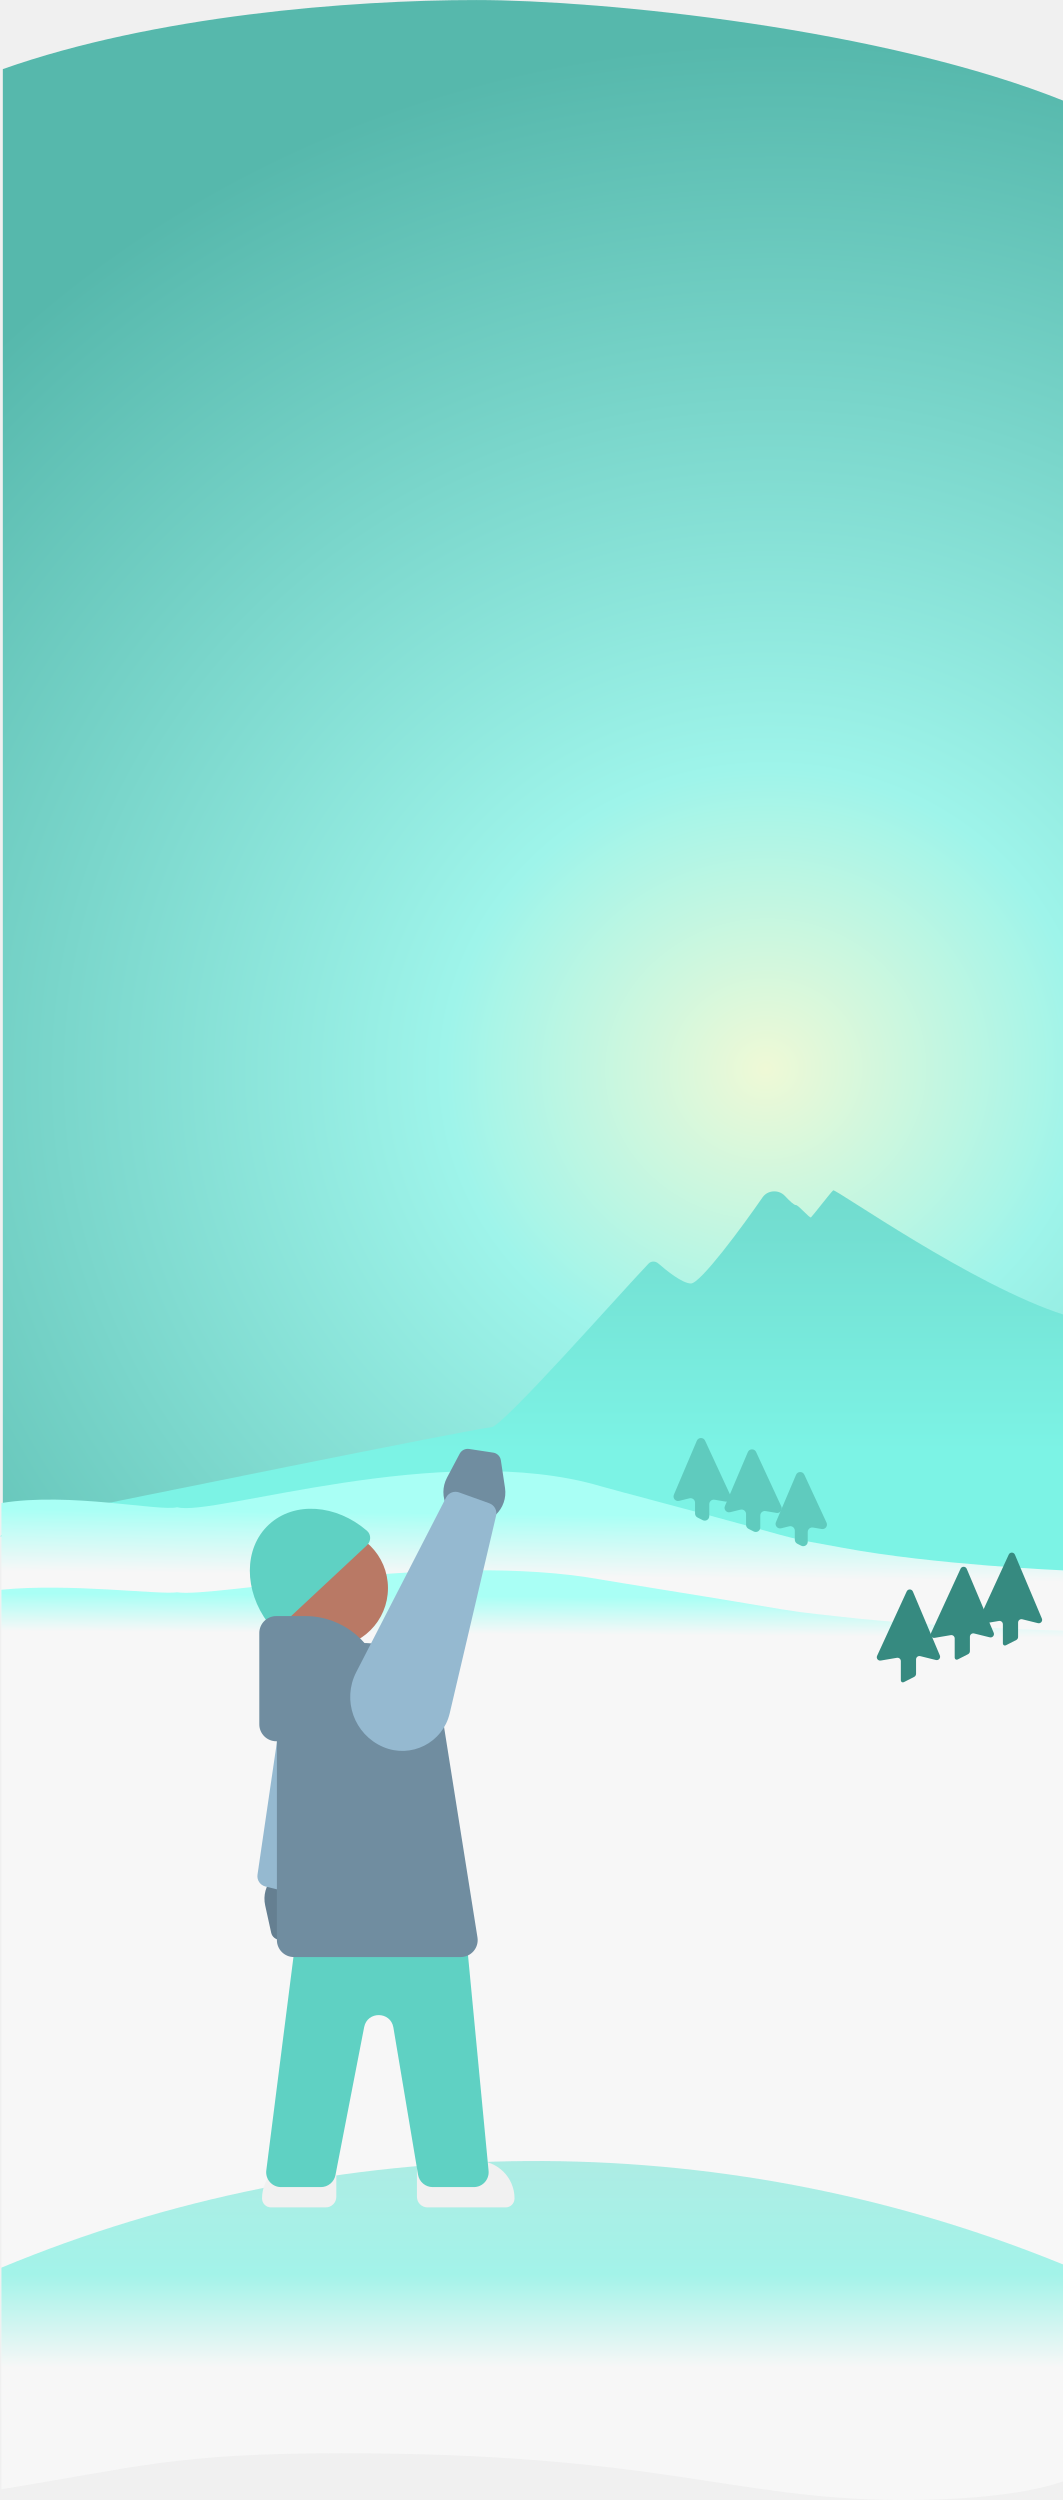
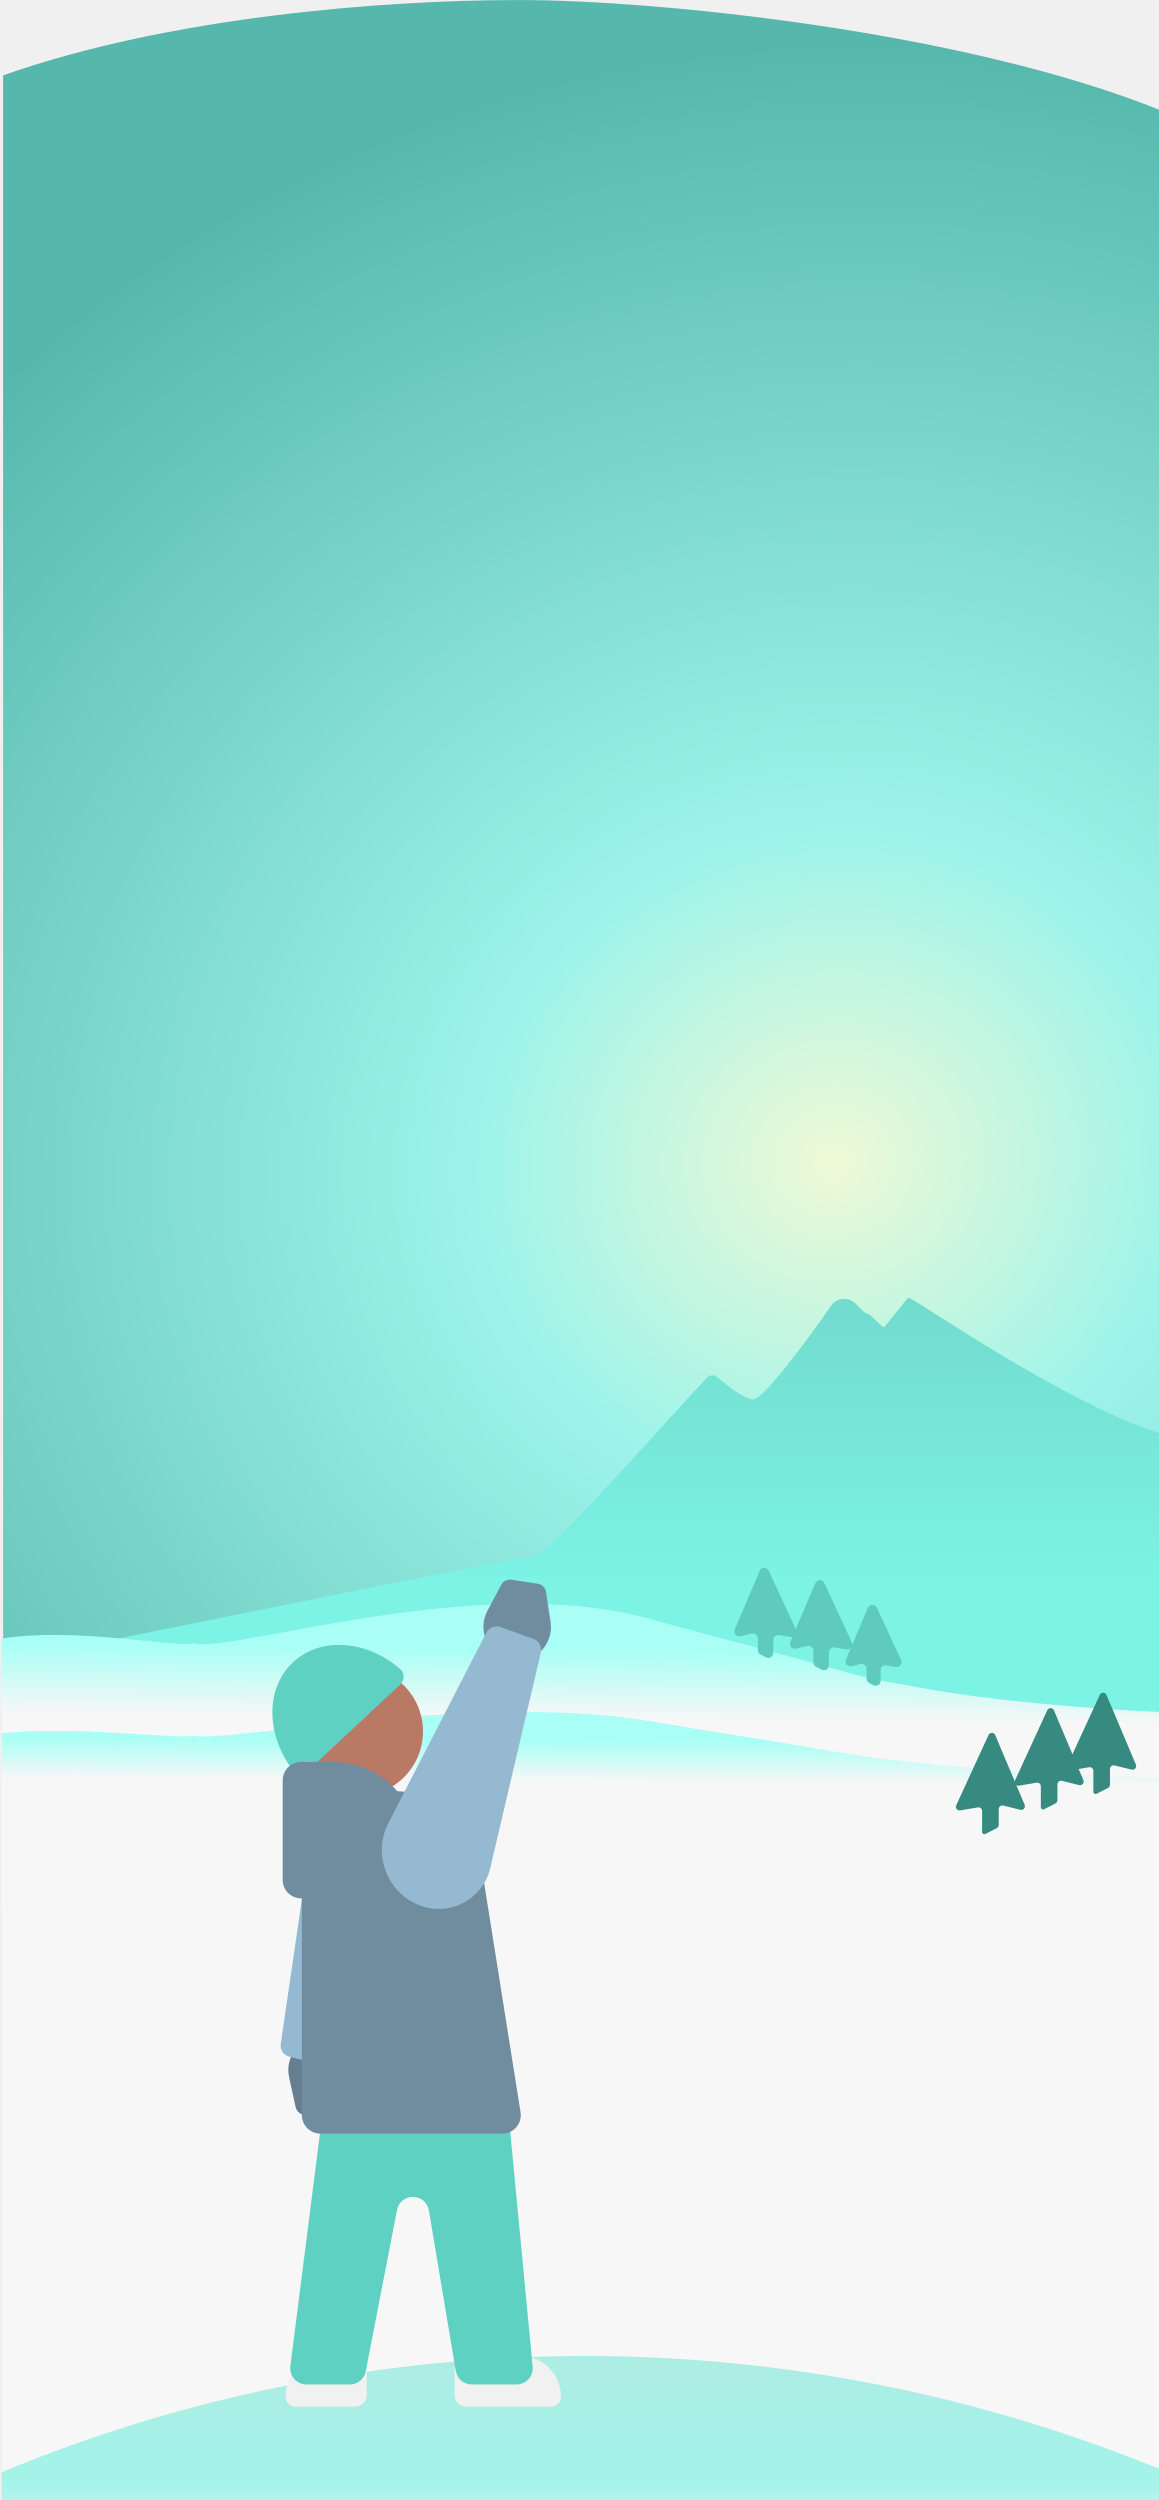
- <svg xmlns="http://www.w3.org/2000/svg" width="100%" height="100%" viewBox="0 0 375 882" fill="none">
-   <path d="M1 24.378C54.5 5.5 123.5 0.011 168 0.011C212.5 0.012 312 10 376 35.858V541.316C376 541.316 338.814 520.803 284.267 520.803C227.501 520.803 177.852 536.317 121.095 552.02C66.5 567.124 48.824 604.505 1 599.552L1 24.378Z" fill="url(#paint0_radial_7422_183658)" />
-   <path d="M293.957 419.946C293.163 420.577 286.615 429.084 286.119 429.484C285.623 429.884 281.654 425.047 280.762 425.136C280.157 425.196 278.535 423.659 276.897 421.906C274.745 419.603 270.832 419.817 269.041 422.412C261.918 432.729 247.109 452.816 243.769 452.816C240.749 452.816 235.12 448.261 232.25 445.753C231.226 444.859 229.733 444.835 228.793 445.817C219.013 456.026 177.184 503.546 173.32 503.546C169.287 503.546 34.12 531.075 25.441 532.843C25.144 532.904 24.859 532.932 24.555 532.946C22.263 533.05 11.523 533.963 0 542L370.616 571.61C373.248 571.82 375.5 569.741 375.5 567.1V463.898C343.357 453.667 294.75 419.314 293.957 419.946Z" fill="url(#paint1_linear_7422_183658)" />
-   <path d="M62.528 531.747C74.744 535.282 156.062 507.791 211.972 524.351C216.733 525.761 248.752 534.128 262.881 538.075C285.073 544.275 280.801 542.967 297.296 546.056C329.63 552.111 375.5 554.045 375.5 554.045C375.5 554.045 375.5 598.29 375.5 612.806C375.5 612.806 360.055 624.299 317.351 623.994C258.293 623.572 234.163 604.986 122.019 604.986C63.396 604.986 48.206 612.806 0.5 617.758V530.275C24.558 526.336 56.299 533.332 62.528 531.747Z" fill="url(#paint2_linear_7422_183658)" />
-   <path d="M62.528 561.753C74.744 563.904 156.062 547.182 211.972 557.255C216.733 558.112 248.752 563.202 262.881 565.603C285.073 569.373 280.801 568.578 297.296 570.457C329.63 574.14 375.5 575.316 375.5 575.316C375.5 575.316 375.5 866.362 375.5 875.191C375.5 875.191 360.055 882.182 317.351 881.996C258.293 881.74 232.644 865.5 120.5 865.5C61.877 865.5 48 870.5 0.5 878.203L0.5 560.858C24.558 558.462 56.299 562.718 62.528 561.753Z" fill="url(#paint3_linear_7422_183658)" />
-   <path d="M328.442 576.173L338.886 553.455C339.318 552.514 340.662 552.535 341.064 553.489L350.576 576.033C350.957 576.936 350.145 577.887 349.194 577.652L343.661 576.283C342.91 576.097 342.184 576.665 342.184 577.439V582.534C342.184 582.982 341.933 583.391 341.534 583.595L337.854 585.471C337.379 585.713 336.816 585.368 336.816 584.834V578.048C336.816 577.311 336.153 576.751 335.426 576.874L329.723 577.844C328.78 578.005 328.042 577.043 328.442 576.173Z" fill="#368A80" />
-   <path d="M309.442 584.173L319.886 561.455C320.318 560.514 321.662 560.535 322.064 561.489L331.576 584.033C331.957 584.936 331.145 585.887 330.194 585.652L324.661 584.283C323.91 584.097 323.184 584.665 323.184 585.439V590.534C323.184 590.982 322.933 591.391 322.534 591.595L318.854 593.471C318.379 593.713 317.816 593.368 317.816 592.834V586.048C317.816 585.311 317.153 584.751 316.426 584.874L310.723 585.844C309.78 586.005 309.042 585.043 309.442 584.173Z" fill="#368A80" />
-   <path d="M345.442 571.173L355.886 548.455C356.318 547.514 357.662 547.535 358.064 548.489L367.576 571.033C367.957 571.936 367.145 572.887 366.194 572.652L360.661 571.283C359.91 571.097 359.184 571.665 359.184 572.439V577.534C359.184 577.982 358.933 578.391 358.534 578.595L354.854 580.471C354.379 580.713 353.816 580.368 353.816 579.834V573.048C353.816 572.311 353.153 571.751 352.426 571.874L346.723 572.844C345.78 573.005 345.042 572.043 345.442 571.173Z" fill="#368A80" />
-   <path d="M0.5 800.024C119.361 750.653 252.84 749.85 372.286 797.786L375.5 799.075V851L0.5 849.578L0.5 800.024V800.024Z" fill="url(#paint4_linear_7422_183658)" />
-   <path d="M181.527 775.609C181.527 768.263 175.572 762.308 168.226 762.308H150.837C148.77 762.308 147.094 763.984 147.094 766.051V775.034C147.094 777.101 148.77 778.776 150.837 778.776H178.36C180.109 778.776 181.527 777.358 181.527 775.609V775.609Z" fill="#F1F1F1" />
-   <path d="M92.449 775.609C92.449 768.263 98.404 762.308 105.75 762.308H114.906C116.973 762.308 118.649 763.984 118.649 766.051V775.034C118.649 777.101 116.973 778.776 114.906 778.776H95.616C93.867 778.776 92.449 777.358 92.449 775.609V775.609Z" fill="#F1F1F1" />
-   <path d="M107.125 685.083C108.481 685.196 109.76 684.44 110.314 683.198L114.204 674.489C117.247 667.674 112.759 659.874 105.338 659.08V659.08V659.08C97.948 658.289 91.959 664.975 93.554 672.233L95.668 681.857C95.971 683.232 97.133 684.249 98.536 684.366L107.125 685.083Z" fill="#657F91" />
-   <path d="M163.267 670.487C163.01 667.798 160.752 665.745 158.051 665.745L111.288 665.745C108.65 665.745 106.423 667.706 106.09 670.323L93.949 765.707C93.55 768.838 95.99 771.608 99.147 771.608L113.205 771.608C115.715 771.608 117.872 769.829 118.35 767.366L128.474 715.17C129.585 709.44 137.821 709.545 138.785 715.302L147.485 767.234C147.908 769.758 150.093 771.608 152.653 771.608L167.155 771.608C170.246 771.608 172.665 768.947 172.371 765.87L163.267 670.487Z" fill="#5FD1C3" />
-   <path d="M104.714 668.275C106.495 668.712 108.331 667.794 109.049 666.106L135.359 604.309C136.265 602.181 135.043 599.748 132.794 599.205L105.057 592.504C102.916 591.987 100.793 593.421 100.474 595.6L90.848 661.386C90.568 663.295 91.786 665.104 93.659 665.563L104.714 668.275Z" fill="#95B9D0" />
-   <path d="M155.668 603.014C153.532 589.563 141.934 579.661 128.314 579.661H103.678C100.371 579.661 97.689 582.342 97.689 585.649V684.459C97.689 687.766 100.371 690.447 103.678 690.447H162.536C166.218 690.447 169.028 687.156 168.451 683.519L155.668 603.014Z" fill="#708DA0" />
-   <circle cx="20.959" cy="20.959" r="20.959" transform="matrix(-1 0 0 1 136.875 539.324)" fill="#B97965" />
-   <path d="M94.828 537.908C85.891 546.253 86.009 561.173 94.599 572.605C95.841 574.258 98.23 574.329 99.741 572.918L129.421 545.205C130.931 543.794 131.023 541.406 129.46 540.054C118.642 530.701 103.766 529.562 94.828 537.908Z" fill="#5FD1C3" />
-   <path d="M135.016 593.174C132.738 579.875 121.209 570.153 107.717 570.153H97.466C94.159 570.153 91.478 572.834 91.478 576.141V608.329C91.478 611.636 94.159 614.317 97.466 614.317H131.536C135.247 614.317 138.065 610.976 137.438 607.318L135.016 593.174Z" fill="#708DA0" />
-   <path d="M165.49 511.194C164.146 510.99 162.819 511.659 162.182 512.86L157.715 521.289C154.221 527.883 158.174 535.968 165.524 537.259V537.259V537.259C172.844 538.545 179.27 532.277 178.167 524.928L176.704 515.184C176.495 513.792 175.403 512.698 174.012 512.487L165.49 511.194Z" fill="#708DA0" />
-   <path d="M161.967 526.527C160.199 525.891 158.232 526.665 157.372 528.337L125.685 589.928C120.607 599.799 124.943 611.906 135.133 616.308V616.308V616.308C144.949 620.549 156.211 614.882 158.654 604.472L175.018 534.743C175.453 532.892 174.431 531.009 172.641 530.366L161.967 526.527Z" fill="#95B9D0" />
-   <path d="M275.671 531.519L266.748 512.254C266.168 511.001 264.378 511.03 263.838 512.3L255.746 531.334C255.233 532.541 256.317 533.815 257.591 533.503L261.24 532.607C262.243 532.361 263.212 533.12 263.212 534.153V537.961C263.212 538.561 263.549 539.11 264.085 539.381L265.92 540.31C266.979 540.845 268.231 540.076 268.231 538.889V534.674C268.231 533.689 269.117 532.941 270.088 533.105L273.962 533.758C275.225 533.972 276.21 532.682 275.671 531.519Z" fill="#5FCBBE" />
-   <path d="M257.671 527.519L248.748 508.254C248.168 507.001 246.378 507.03 245.838 508.3L237.746 527.334C237.233 528.541 238.317 529.815 239.591 529.503L243.24 528.607C244.243 528.361 245.212 529.12 245.212 530.153V533.961C245.212 534.561 245.549 535.11 246.085 535.381L247.92 536.31C248.979 536.845 250.231 536.076 250.231 534.889V530.674C250.231 529.689 251.117 528.941 252.088 529.105L255.962 529.758C257.225 529.972 258.21 528.682 257.671 527.519Z" fill="#5FCBBE" />
-   <path d="M291.609 537.199L283.76 520.254C283.18 519.001 281.39 519.03 280.85 520.3L273.745 537.013C273.232 538.22 274.316 539.495 275.589 539.183L278.439 538.483C279.442 538.237 280.41 538.996 280.41 540.029V543.211C280.41 543.811 280.748 544.36 281.284 544.631L282.658 545.326C283.717 545.862 284.969 545.093 284.969 543.906V540.489C284.969 539.504 285.854 538.755 286.826 538.919L289.899 539.438C291.162 539.651 292.147 538.361 291.609 537.199Z" fill="#5FCBBE" />
+ <svg xmlns="http://www.w3.org/2000/svg" width="100%" height="100%" viewBox="0 0 375 809" fill="none">
+   <g clip-path="url(#clip0_7422_183658)">
+     <path d="M1 24.378C54.5 5.5 123.5 0.011 168 0.011C212.5 0.012 312 10 376 35.858V541.316C376 541.316 338.814 520.803 284.267 520.803C227.501 520.803 177.852 536.317 121.095 552.02C66.5 567.124 48.824 604.505 1 599.552L1 24.378Z" fill="url(#paint0_radial_7422_183658)" />
+     <path d="M293.957 419.946C293.163 420.577 286.615 429.084 286.119 429.484C285.623 429.884 281.654 425.047 280.762 425.136C280.157 425.196 278.535 423.659 276.897 421.906C274.745 419.603 270.832 419.817 269.041 422.412C261.918 432.729 247.109 452.816 243.769 452.816C240.749 452.816 235.12 448.261 232.25 445.753C231.226 444.859 229.733 444.835 228.793 445.817C219.013 456.026 177.184 503.546 173.32 503.546C169.287 503.546 34.12 531.075 25.441 532.843C25.144 532.904 24.859 532.932 24.555 532.946C22.263 533.05 11.523 533.963 0 542L370.616 571.61C373.248 571.82 375.5 569.741 375.5 567.1V463.898C343.357 453.667 294.75 419.314 293.957 419.946Z" fill="url(#paint1_linear_7422_183658)" />
+     <path d="M62.528 531.747C74.744 535.282 156.062 507.791 211.972 524.351C216.733 525.761 248.752 534.128 262.881 538.075C285.073 544.275 280.801 542.967 297.296 546.056C329.63 552.111 375.5 554.045 375.5 554.045C375.5 554.045 375.5 598.29 375.5 612.806C375.5 612.806 360.055 624.299 317.351 623.994C258.293 623.572 234.163 604.986 122.019 604.986C63.396 604.986 48.206 612.806 0.5 617.758V530.275C24.558 526.336 56.299 533.332 62.528 531.747Z" fill="url(#paint2_linear_7422_183658)" />
+     <path d="M62.528 561.753C74.744 563.904 156.062 547.182 211.972 557.255C216.733 558.112 248.752 563.202 262.881 565.603C285.073 569.373 280.801 568.578 297.296 570.457C329.63 574.14 375.5 575.316 375.5 575.316C375.5 575.316 375.5 866.362 375.5 875.191C375.5 875.191 360.055 882.182 317.351 881.996C258.293 881.74 232.644 865.5 120.5 865.5C61.877 865.5 48 870.5 0.5 878.203L0.5 560.858C24.558 558.462 56.299 562.718 62.528 561.753Z" fill="url(#paint3_linear_7422_183658)" />
+     <path d="M328.442 576.173L338.886 553.455C339.318 552.514 340.662 552.535 341.064 553.489L350.576 576.033C350.957 576.936 350.145 577.887 349.194 577.652L343.661 576.283C342.91 576.097 342.184 576.665 342.184 577.439V582.534C342.184 582.982 341.933 583.391 341.534 583.595L337.854 585.471C337.379 585.713 336.816 585.368 336.816 584.834V578.048C336.816 577.311 336.153 576.751 335.426 576.874L329.723 577.844C328.78 578.005 328.042 577.043 328.442 576.173Z" fill="#368A80" />
+     <path d="M309.442 584.173L319.886 561.455C320.318 560.514 321.662 560.535 322.064 561.489L331.576 584.033C331.957 584.936 331.145 585.887 330.194 585.652L324.661 584.283C323.91 584.097 323.184 584.665 323.184 585.439V590.534C323.184 590.982 322.933 591.391 322.534 591.595L318.854 593.471C318.379 593.713 317.816 593.368 317.816 592.834V586.048C317.816 585.311 317.153 584.751 316.426 584.874L310.723 585.844C309.78 586.005 309.042 585.043 309.442 584.173Z" fill="#368A80" />
+     <path d="M345.442 571.173L355.886 548.455C356.318 547.514 357.662 547.535 358.064 548.489L367.576 571.033C367.957 571.936 367.145 572.887 366.194 572.652L360.661 571.283C359.91 571.097 359.184 571.665 359.184 572.439V577.534C359.184 577.982 358.933 578.391 358.534 578.595L354.854 580.471C354.379 580.713 353.816 580.368 353.816 579.834V573.048C353.816 572.311 353.153 571.751 352.426 571.874L346.723 572.844C345.78 573.005 345.042 572.043 345.442 571.173Z" fill="#368A80" />
+     <path d="M0.5 800.024C119.361 750.653 252.84 749.85 372.286 797.786L375.5 799.075V851L0.5 849.578L0.5 800.024V800.024Z" fill="url(#paint4_linear_7422_183658)" />
+     <path d="M181.527 775.609C181.527 768.263 175.572 762.308 168.226 762.308H150.837C148.77 762.308 147.094 763.984 147.094 766.051V775.034C147.094 777.101 148.77 778.776 150.837 778.776H178.36C180.109 778.776 181.527 777.358 181.527 775.609V775.609Z" fill="#F1F1F1" />
+     <path d="M92.449 775.609C92.449 768.263 98.404 762.308 105.75 762.308H114.906C116.973 762.308 118.649 763.984 118.649 766.051V775.034C118.649 777.101 116.973 778.776 114.906 778.776H95.616C93.867 778.776 92.449 777.358 92.449 775.609V775.609Z" fill="#F1F1F1" />
+     <path d="M107.125 685.083C108.481 685.196 109.76 684.44 110.314 683.198L114.204 674.489C117.247 667.674 112.759 659.874 105.338 659.08V659.08V659.08C97.948 658.289 91.959 664.975 93.554 672.233L95.668 681.857C95.971 683.232 97.133 684.249 98.536 684.366L107.125 685.083Z" fill="#657F91" />
+     <path d="M163.267 670.487C163.01 667.798 160.752 665.745 158.051 665.745L111.288 665.745C108.65 665.745 106.423 667.706 106.09 670.323L93.949 765.707C93.55 768.838 95.99 771.608 99.147 771.608L113.205 771.608C115.715 771.608 117.872 769.829 118.35 767.366L128.474 715.17C129.585 709.44 137.821 709.545 138.785 715.302L147.485 767.234C147.908 769.758 150.093 771.608 152.653 771.608L167.155 771.608C170.246 771.608 172.665 768.947 172.371 765.87L163.267 670.487Z" fill="#5FD1C3" />
+     <path d="M104.714 668.275C106.495 668.712 108.331 667.794 109.049 666.106L135.359 604.309C136.265 602.181 135.043 599.748 132.794 599.205L105.057 592.504C102.916 591.987 100.793 593.421 100.474 595.6L90.848 661.386C90.568 663.295 91.786 665.104 93.659 665.563L104.714 668.275Z" fill="#95B9D0" />
+     <path d="M155.668 603.014C153.532 589.563 141.934 579.661 128.314 579.661H103.678C100.371 579.661 97.689 582.342 97.689 585.649V684.459C97.689 687.766 100.371 690.447 103.678 690.447H162.536C166.218 690.447 169.028 687.156 168.451 683.519L155.668 603.014Z" fill="#708DA0" />
+     <circle cx="20.959" cy="20.959" r="20.959" transform="matrix(-1 0 0 1 136.875 539.324)" fill="#B97965" />
+     <path d="M94.828 537.908C85.891 546.253 86.009 561.173 94.599 572.605C95.841 574.258 98.23 574.329 99.741 572.918L129.421 545.205C130.931 543.794 131.023 541.406 129.46 540.054C118.642 530.701 103.766 529.562 94.828 537.908Z" fill="#5FD1C3" />
+     <path d="M135.016 593.174C132.738 579.875 121.209 570.153 107.717 570.153H97.466C94.159 570.153 91.478 572.834 91.478 576.141V608.329C91.478 611.636 94.159 614.317 97.466 614.317H131.536C135.247 614.317 138.065 610.976 137.438 607.318L135.016 593.174Z" fill="#708DA0" />
+     <path d="M165.49 511.194C164.146 510.99 162.819 511.659 162.182 512.86L157.715 521.289C154.221 527.883 158.174 535.968 165.524 537.259V537.259V537.259C172.844 538.545 179.27 532.277 178.167 524.928L176.704 515.184C176.495 513.792 175.403 512.698 174.012 512.487L165.49 511.194Z" fill="#708DA0" />
+     <path d="M161.967 526.527C160.199 525.891 158.232 526.665 157.372 528.337L125.685 589.928C120.607 599.799 124.943 611.906 135.133 616.308V616.308V616.308C144.949 620.549 156.211 614.882 158.654 604.472L175.018 534.743C175.453 532.892 174.431 531.009 172.641 530.366L161.967 526.527Z" fill="#95B9D0" />
+     <path d="M275.671 531.519L266.748 512.254C266.168 511.001 264.378 511.03 263.838 512.3L255.746 531.334C255.233 532.541 256.317 533.815 257.591 533.503L261.24 532.607C262.243 532.361 263.212 533.12 263.212 534.153V537.961C263.212 538.561 263.549 539.11 264.085 539.381L265.92 540.31C266.979 540.845 268.231 540.076 268.231 538.889V534.674C268.231 533.689 269.117 532.941 270.088 533.105L273.962 533.758C275.225 533.972 276.21 532.682 275.671 531.519Z" fill="#5FCBBE" />
+     <path d="M257.671 527.519L248.748 508.254C248.168 507.001 246.378 507.03 245.838 508.3L237.746 527.334C237.233 528.541 238.317 529.815 239.591 529.503L243.24 528.607C244.243 528.361 245.212 529.12 245.212 530.153V533.961C245.212 534.561 245.549 535.11 246.085 535.381L247.92 536.31C248.979 536.845 250.231 536.076 250.231 534.889V530.674C250.231 529.689 251.117 528.941 252.088 529.105L255.962 529.758C257.225 529.972 258.21 528.682 257.671 527.519Z" fill="#5FCBBE" />
+     <path d="M291.609 537.199L283.76 520.254C283.18 519.001 281.39 519.03 280.85 520.3L273.745 537.013C273.232 538.22 274.316 539.495 275.589 539.183L278.439 538.483C279.442 538.237 280.41 538.996 280.41 540.029V543.211C280.41 543.811 280.748 544.36 281.284 544.631L282.658 545.326C283.717 545.862 284.969 545.093 284.969 543.906V540.489C284.969 539.504 285.854 538.755 286.826 538.919L289.899 539.438C291.162 539.651 292.147 538.361 291.609 537.199Z" fill="#5FCBBE" />
+   </g>
  <defs>
    <radialGradient id="paint0_radial_7422_183658" cx="0" cy="0" r="1" gradientUnits="userSpaceOnUse" gradientTransform="translate(269.5 376.943) rotate(80.5753) scale(363.355 384.516)">
      <stop stop-color="#EFF9D6" />
      <stop offset="0.293" stop-color="#9EF4EA" />
      <stop offset="1" stop-color="#56B8AC" />
    </radialGradient>
    <linearGradient id="paint1_linear_7422_183658" x1="171.237" y1="417" x2="171.237" y2="511.892" gradientUnits="userSpaceOnUse">
      <stop stop-color="#71DACD" />
      <stop offset="1" stop-color="#7CF3E5" />
    </linearGradient>
    <linearGradient id="paint2_linear_7422_183658" x1="197.005" y1="534.357" x2="196.779" y2="556.267" gradientUnits="userSpaceOnUse">
      <stop stop-color="#A9FFF5" />
      <stop offset="1" stop-color="#F7F7F7" />
    </linearGradient>
    <linearGradient id="paint3_linear_7422_183658" x1="197.005" y1="563.341" x2="196.921" y2="576.669" gradientUnits="userSpaceOnUse">
      <stop stop-color="#A9FFF5" />
      <stop offset="1" stop-color="#F7F7F7" />
    </linearGradient>
    <linearGradient id="paint4_linear_7422_183658" x1="189.5" y1="754.481" x2="189.5" y2="835.356" gradientUnits="userSpaceOnUse">
      <stop stop-color="#AFEBE3" />
      <stop offset="0.594" stop-color="#A3F3E9" />
      <stop offset="1" stop-color="#F7F7F7" />
    </linearGradient>
+     <clipPath id="clip0_7422_183658">
+       <rect width="378" height="809" fill="white" />
+     </clipPath>
  </defs>
</svg>
